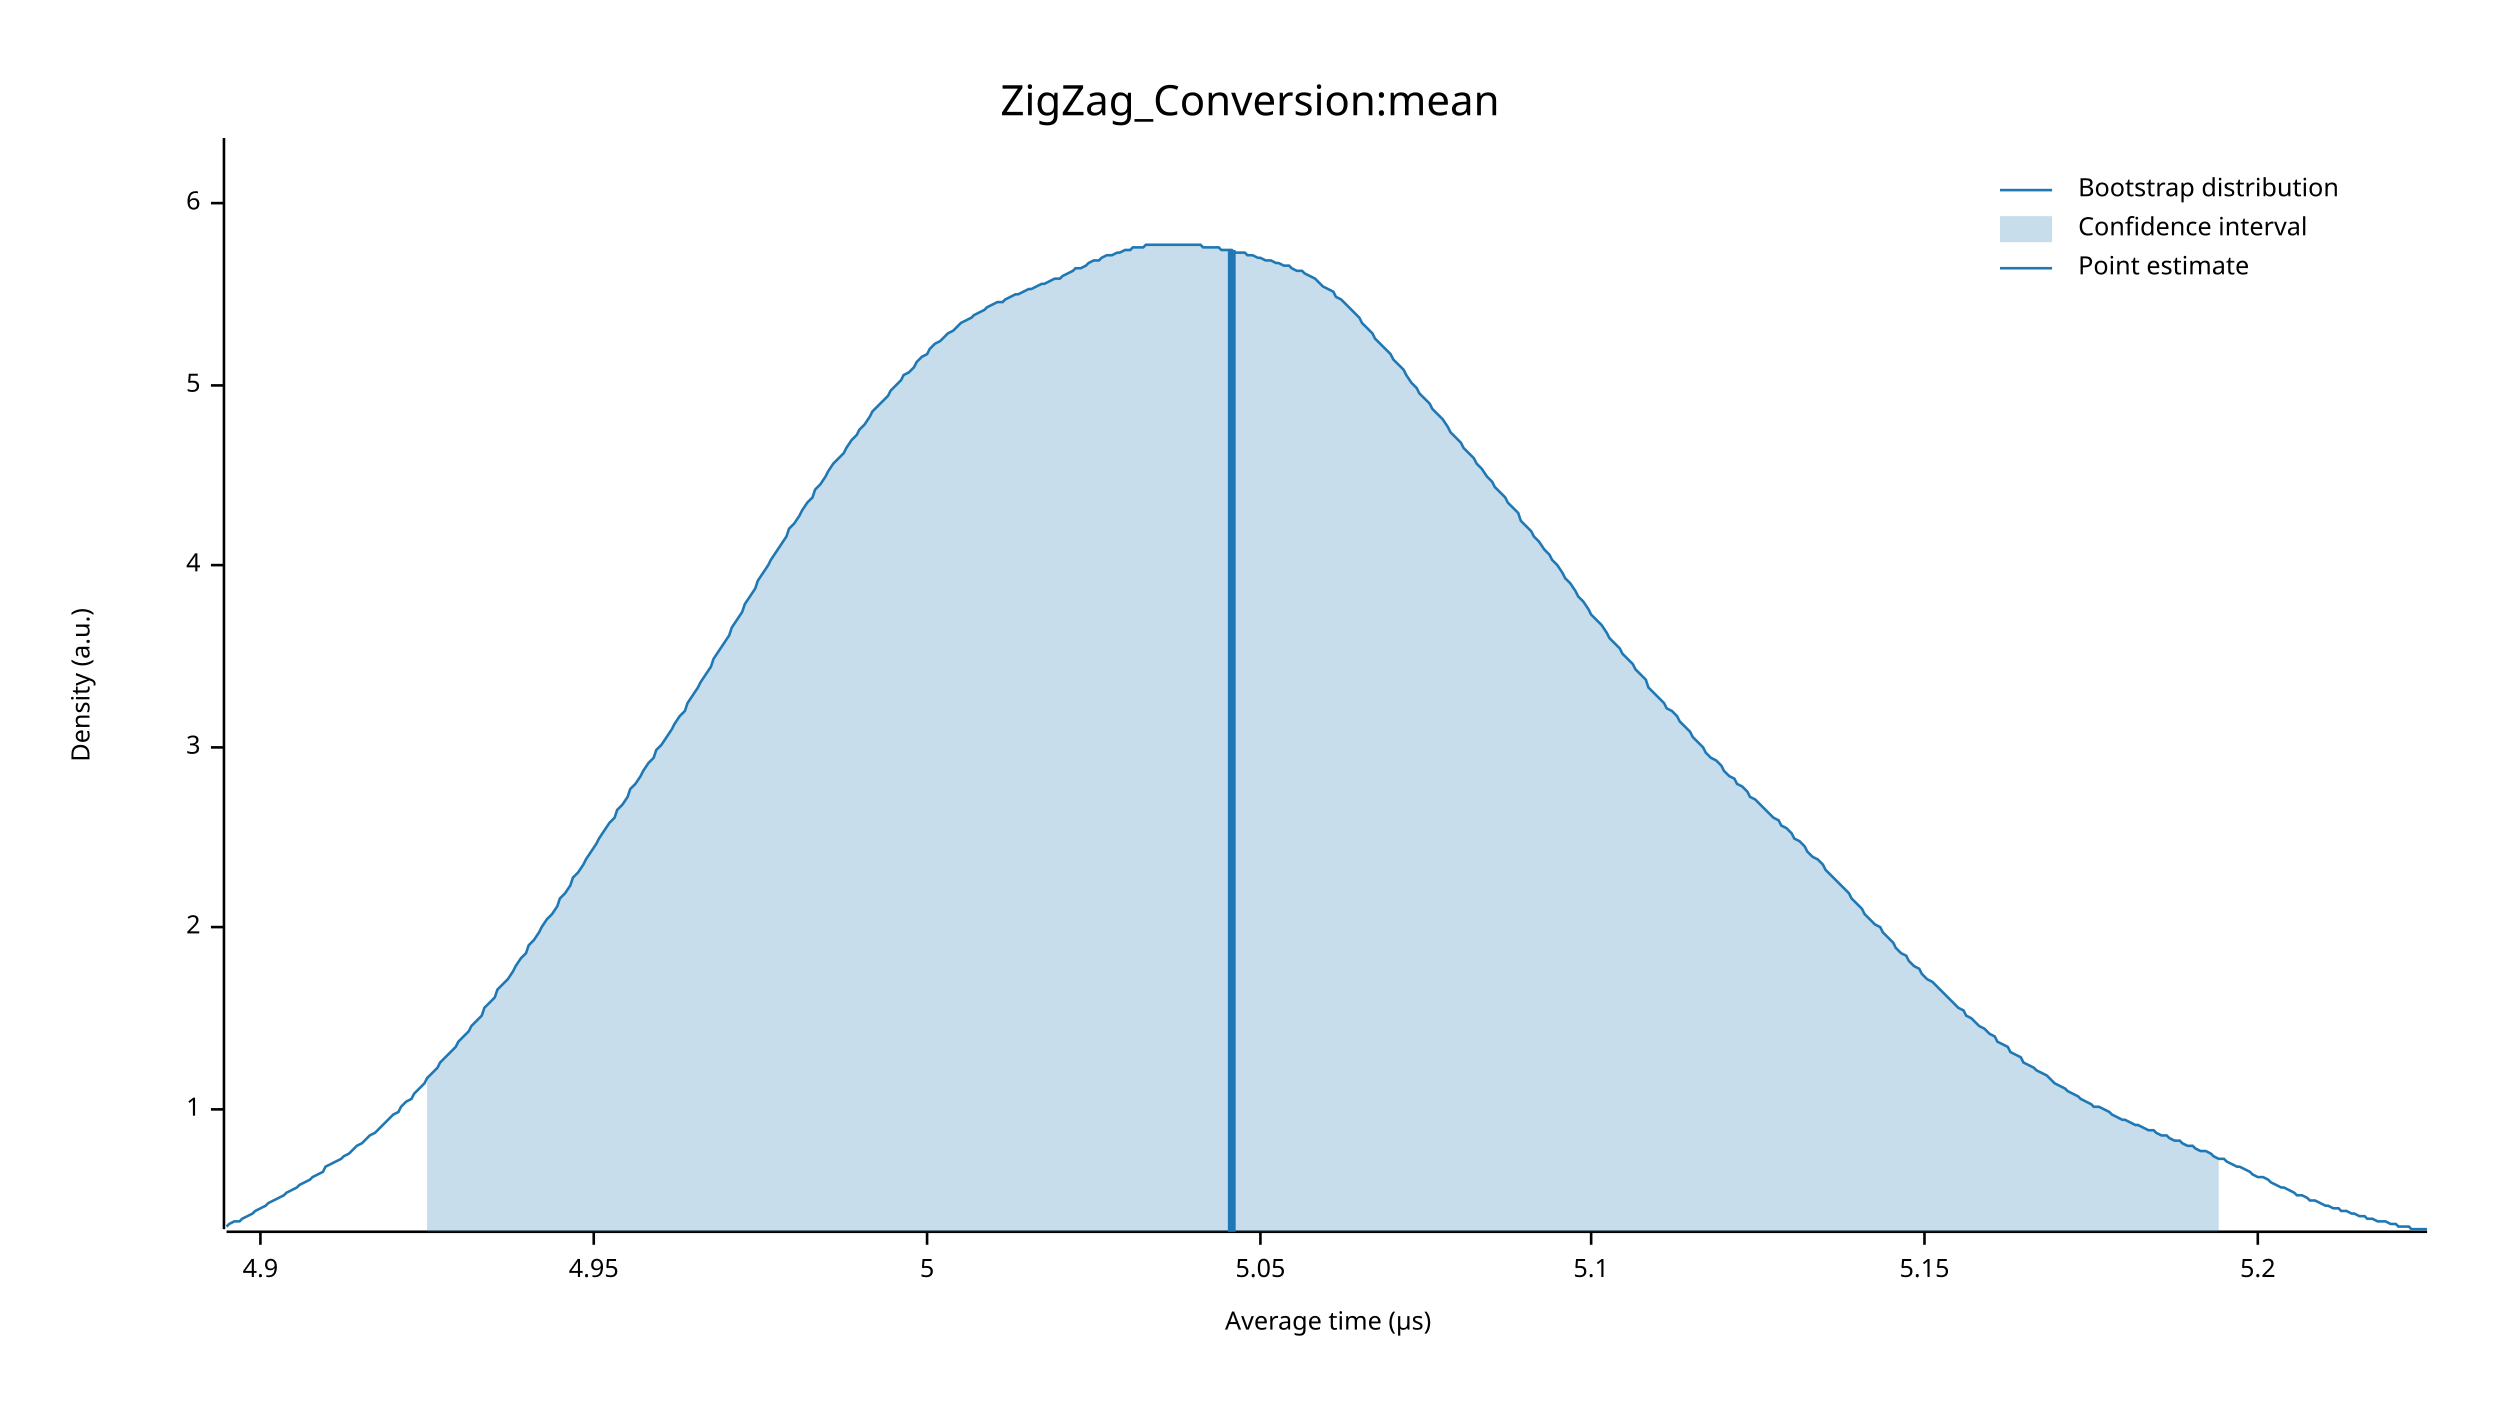
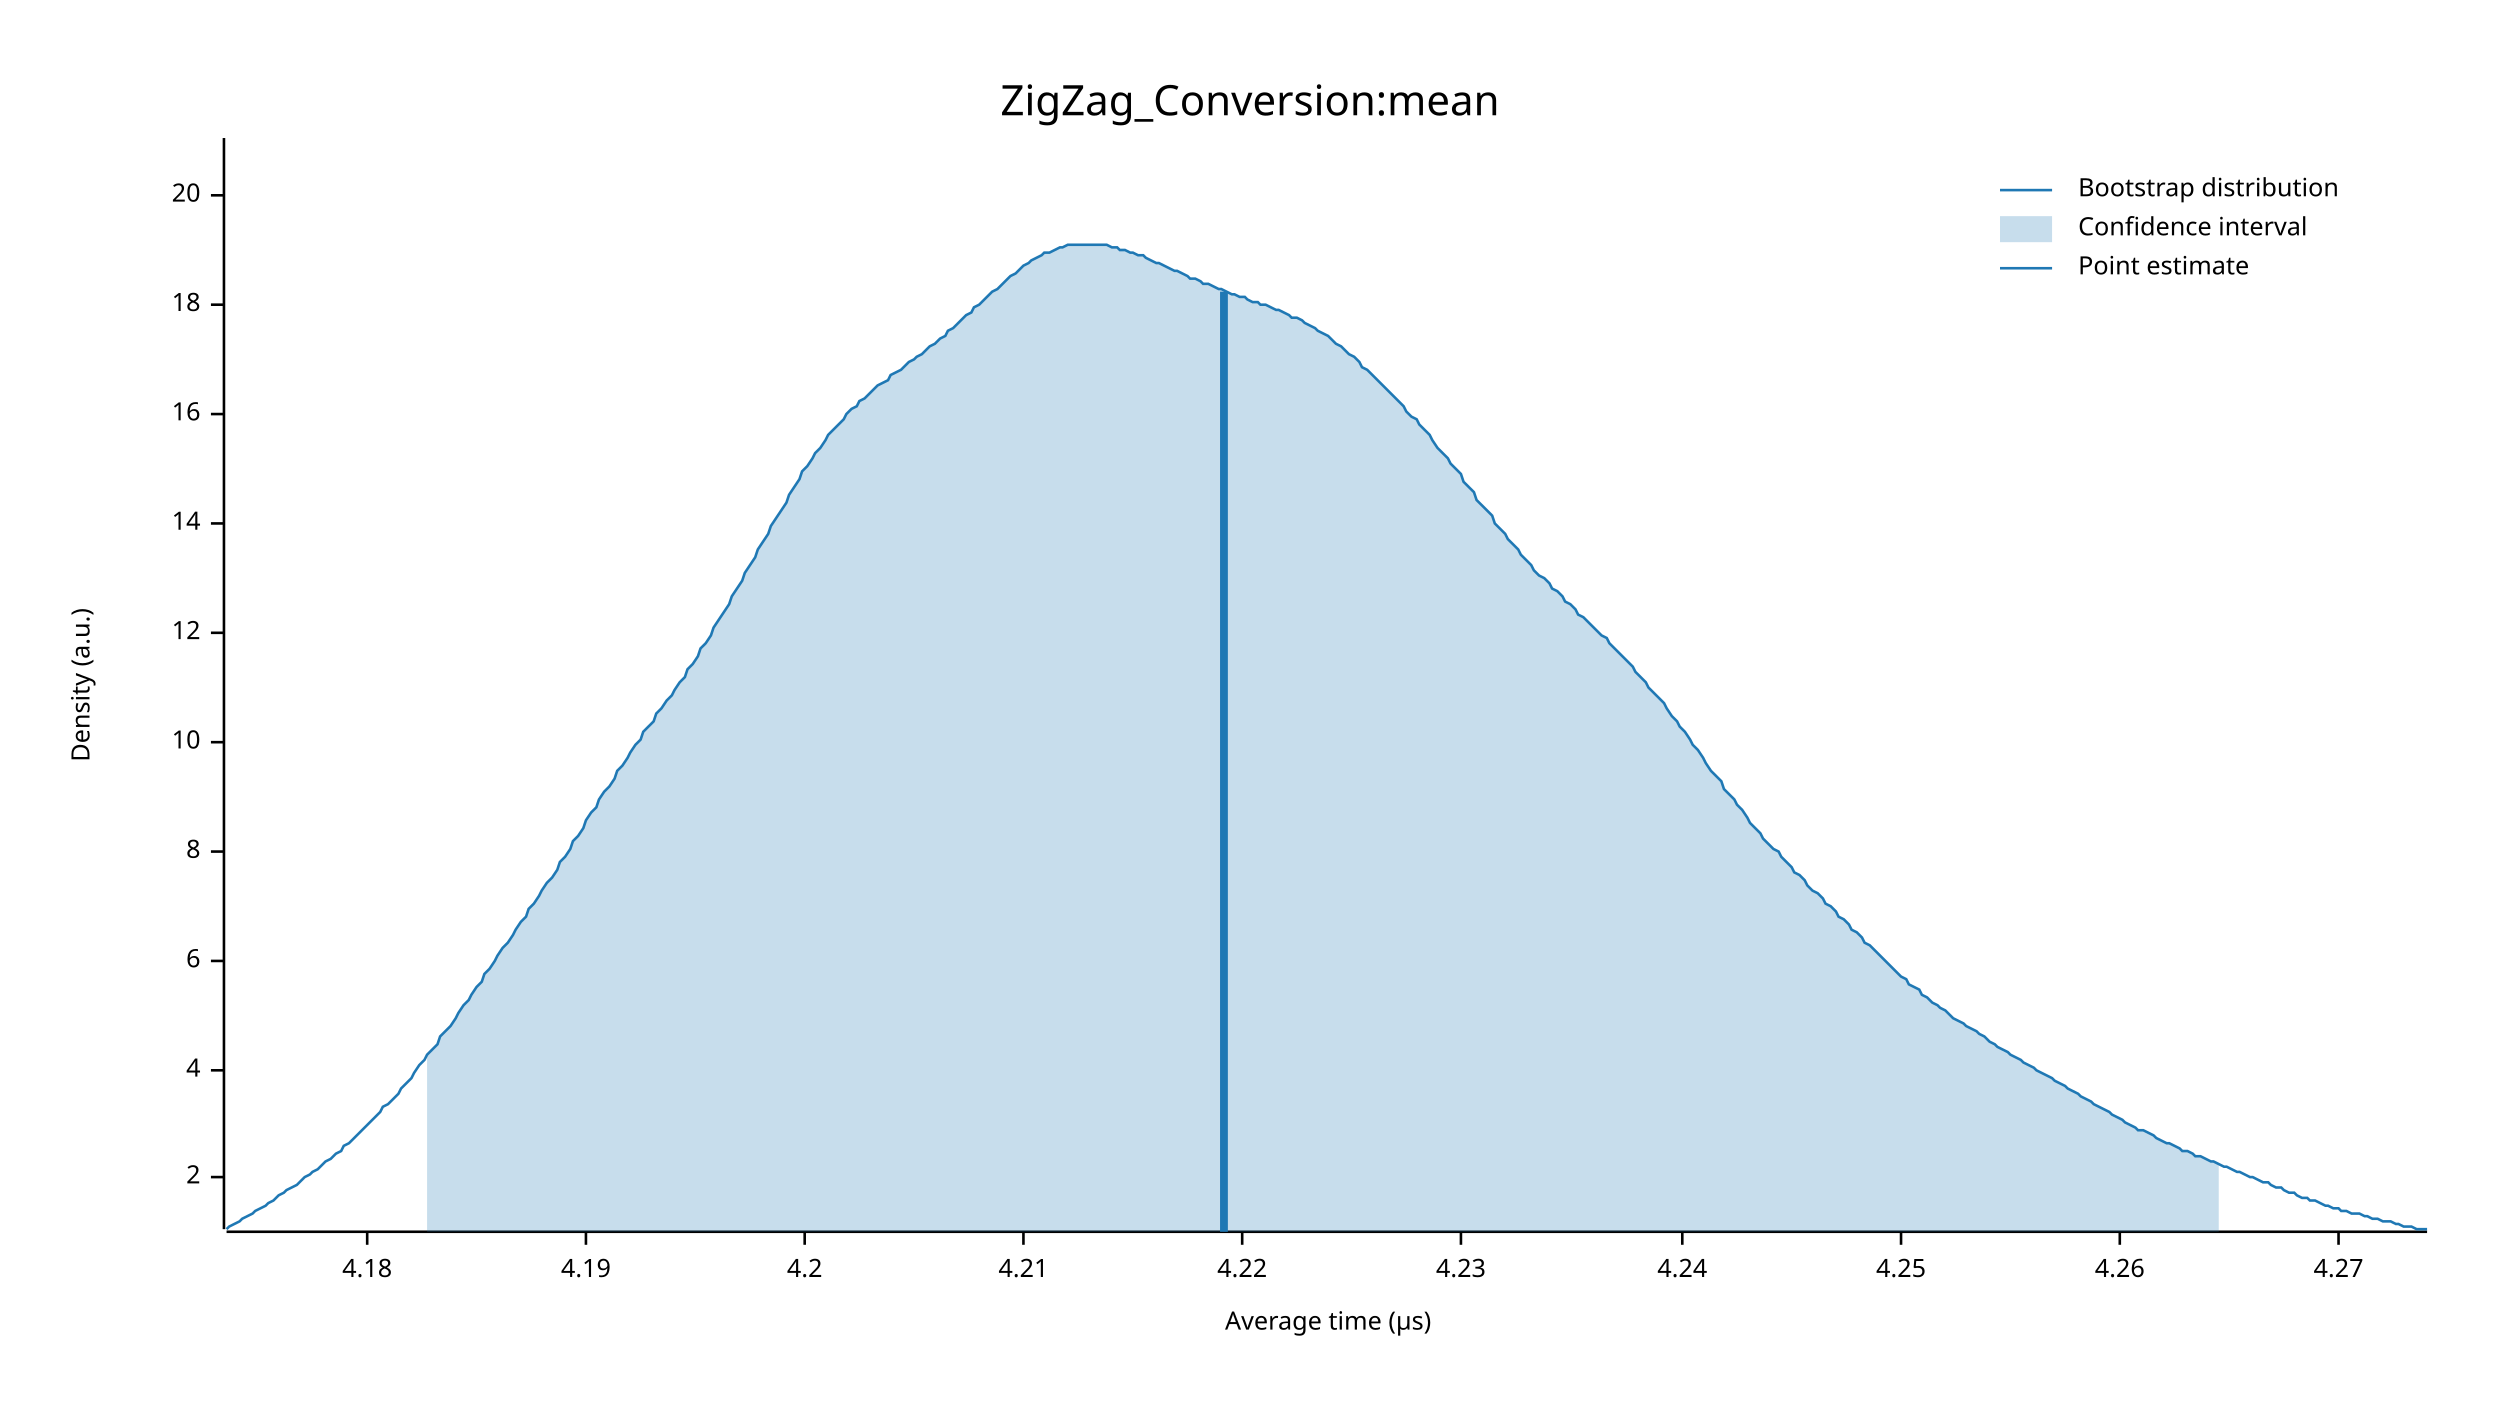
<svg xmlns="http://www.w3.org/2000/svg" width="960" height="540" viewBox="0 0 960 540">
  <text x="480" y="32" dy="0.76em" text-anchor="middle" font-family="sans-serif" font-size="16.129" opacity="1" fill="#000000">
ZigZag_Conversion:mean
</text>
  <text x="27" y="263" dy="0.76em" text-anchor="middle" font-family="sans-serif" font-size="9.677" opacity="1" fill="#000000" transform="rotate(270, 27, 263)">
Density (a.u.)
</text>
  <text x="510" y="513" dy="-0.5ex" text-anchor="middle" font-family="sans-serif" font-size="9.677" opacity="1" fill="#000000">
Average time (µs)
</text>
  <polyline fill="none" opacity="1" stroke="#000000" stroke-width="1" points="86,53 86,472 " />
-   <text x="77" y="426" dy="0.5ex" text-anchor="end" font-family="sans-serif" font-size="9.677" opacity="1" fill="#000000">
- 1
- </text>
-   <polyline fill="none" opacity="1" stroke="#000000" stroke-width="1" points="81,426 86,426 " />
-   <text x="77" y="356" dy="0.5ex" text-anchor="end" font-family="sans-serif" font-size="9.677" opacity="1" fill="#000000">
+   <text x="77" y="452" dy="0.5ex" text-anchor="end" font-family="sans-serif" font-size="9.677" opacity="1" fill="#000000">
2
</text>
-   <polyline fill="none" opacity="1" stroke="#000000" stroke-width="1" points="81,356 86,356 " />
-   <text x="77" y="287" dy="0.5ex" text-anchor="end" font-family="sans-serif" font-size="9.677" opacity="1" fill="#000000">
- 3
- </text>
-   <polyline fill="none" opacity="1" stroke="#000000" stroke-width="1" points="81,287 86,287 " />
-   <text x="77" y="217" dy="0.5ex" text-anchor="end" font-family="sans-serif" font-size="9.677" opacity="1" fill="#000000">
+   <polyline fill="none" opacity="1" stroke="#000000" stroke-width="1" points="81,452 86,452 " />
+   <text x="77" y="411" dy="0.5ex" text-anchor="end" font-family="sans-serif" font-size="9.677" opacity="1" fill="#000000">
4
</text>
-   <polyline fill="none" opacity="1" stroke="#000000" stroke-width="1" points="81,217 86,217 " />
-   <text x="77" y="148" dy="0.5ex" text-anchor="end" font-family="sans-serif" font-size="9.677" opacity="1" fill="#000000">
- 5
- </text>
-   <polyline fill="none" opacity="1" stroke="#000000" stroke-width="1" points="81,148 86,148 " />
-   <text x="77" y="78" dy="0.5ex" text-anchor="end" font-family="sans-serif" font-size="9.677" opacity="1" fill="#000000">
+   <polyline fill="none" opacity="1" stroke="#000000" stroke-width="1" points="81,411 86,411 " />
+   <text x="77" y="369" dy="0.5ex" text-anchor="end" font-family="sans-serif" font-size="9.677" opacity="1" fill="#000000">
6
</text>
-   <polyline fill="none" opacity="1" stroke="#000000" stroke-width="1" points="81,78 86,78 " />
+   <polyline fill="none" opacity="1" stroke="#000000" stroke-width="1" points="81,369 86,369 " />
+   <text x="77" y="327" dy="0.5ex" text-anchor="end" font-family="sans-serif" font-size="9.677" opacity="1" fill="#000000">
+ 8
+ </text>
+   <polyline fill="none" opacity="1" stroke="#000000" stroke-width="1" points="81,327 86,327 " />
+   <text x="77" y="285" dy="0.5ex" text-anchor="end" font-family="sans-serif" font-size="9.677" opacity="1" fill="#000000">
+ 10
+ </text>
+   <polyline fill="none" opacity="1" stroke="#000000" stroke-width="1" points="81,285 86,285 " />
+   <text x="77" y="243" dy="0.5ex" text-anchor="end" font-family="sans-serif" font-size="9.677" opacity="1" fill="#000000">
+ 12
+ </text>
+   <polyline fill="none" opacity="1" stroke="#000000" stroke-width="1" points="81,243 86,243 " />
+   <text x="77" y="201" dy="0.5ex" text-anchor="end" font-family="sans-serif" font-size="9.677" opacity="1" fill="#000000">
+ 14
+ </text>
+   <polyline fill="none" opacity="1" stroke="#000000" stroke-width="1" points="81,201 86,201 " />
+   <text x="77" y="159" dy="0.5ex" text-anchor="end" font-family="sans-serif" font-size="9.677" opacity="1" fill="#000000">
+ 16
+ </text>
+   <polyline fill="none" opacity="1" stroke="#000000" stroke-width="1" points="81,159 86,159 " />
+   <text x="77" y="117" dy="0.5ex" text-anchor="end" font-family="sans-serif" font-size="9.677" opacity="1" fill="#000000">
+ 18
+ </text>
+   <polyline fill="none" opacity="1" stroke="#000000" stroke-width="1" points="81,117 86,117 " />
+   <text x="77" y="75" dy="0.5ex" text-anchor="end" font-family="sans-serif" font-size="9.677" opacity="1" fill="#000000">
+ 20
+ </text>
+   <polyline fill="none" opacity="1" stroke="#000000" stroke-width="1" points="81,75 86,75 " />
  <polyline fill="none" opacity="1" stroke="#000000" stroke-width="1" points="87,473 932,473 " />
-   <text x="100" y="483" dy="0.76em" text-anchor="middle" font-family="sans-serif" font-size="9.677" opacity="1" fill="#000000">
- 4.9
+   <text x="141" y="483" dy="0.76em" text-anchor="middle" font-family="sans-serif" font-size="9.677" opacity="1" fill="#000000">
+ 4.18
</text>
-   <polyline fill="none" opacity="1" stroke="#000000" stroke-width="1" points="100,473 100,478 " />
-   <text x="228" y="483" dy="0.76em" text-anchor="middle" font-family="sans-serif" font-size="9.677" opacity="1" fill="#000000">
- 4.95
+   <polyline fill="none" opacity="1" stroke="#000000" stroke-width="1" points="141,473 141,478 " />
+   <text x="225" y="483" dy="0.76em" text-anchor="middle" font-family="sans-serif" font-size="9.677" opacity="1" fill="#000000">
+ 4.19
</text>
-   <polyline fill="none" opacity="1" stroke="#000000" stroke-width="1" points="228,473 228,478 " />
-   <text x="356" y="483" dy="0.76em" text-anchor="middle" font-family="sans-serif" font-size="9.677" opacity="1" fill="#000000">
- 5
+   <polyline fill="none" opacity="1" stroke="#000000" stroke-width="1" points="225,473 225,478 " />
+   <text x="309" y="483" dy="0.76em" text-anchor="middle" font-family="sans-serif" font-size="9.677" opacity="1" fill="#000000">
+ 4.2
</text>
-   <polyline fill="none" opacity="1" stroke="#000000" stroke-width="1" points="356,473 356,478 " />
-   <text x="484" y="483" dy="0.76em" text-anchor="middle" font-family="sans-serif" font-size="9.677" opacity="1" fill="#000000">
- 5.05
+   <polyline fill="none" opacity="1" stroke="#000000" stroke-width="1" points="309,473 309,478 " />
+   <text x="393" y="483" dy="0.76em" text-anchor="middle" font-family="sans-serif" font-size="9.677" opacity="1" fill="#000000">
+ 4.21
</text>
-   <polyline fill="none" opacity="1" stroke="#000000" stroke-width="1" points="484,473 484,478 " />
-   <text x="611" y="483" dy="0.76em" text-anchor="middle" font-family="sans-serif" font-size="9.677" opacity="1" fill="#000000">
- 5.1
+   <polyline fill="none" opacity="1" stroke="#000000" stroke-width="1" points="393,473 393,478 " />
+   <text x="477" y="483" dy="0.76em" text-anchor="middle" font-family="sans-serif" font-size="9.677" opacity="1" fill="#000000">
+ 4.22
</text>
-   <polyline fill="none" opacity="1" stroke="#000000" stroke-width="1" points="611,473 611,478 " />
-   <text x="739" y="483" dy="0.76em" text-anchor="middle" font-family="sans-serif" font-size="9.677" opacity="1" fill="#000000">
- 5.15
+   <polyline fill="none" opacity="1" stroke="#000000" stroke-width="1" points="477,473 477,478 " />
+   <text x="561" y="483" dy="0.76em" text-anchor="middle" font-family="sans-serif" font-size="9.677" opacity="1" fill="#000000">
+ 4.23
</text>
-   <polyline fill="none" opacity="1" stroke="#000000" stroke-width="1" points="739,473 739,478 " />
-   <text x="867" y="483" dy="0.76em" text-anchor="middle" font-family="sans-serif" font-size="9.677" opacity="1" fill="#000000">
- 5.2
+   <polyline fill="none" opacity="1" stroke="#000000" stroke-width="1" points="561,473 561,478 " />
+   <text x="646" y="483" dy="0.76em" text-anchor="middle" font-family="sans-serif" font-size="9.677" opacity="1" fill="#000000">
+ 4.24
</text>
-   <polyline fill="none" opacity="1" stroke="#000000" stroke-width="1" points="867,473 867,478 " />
-   <polyline fill="none" opacity="1" stroke="#1F78B4" stroke-width="1" points="87,471 88,470 90,469 92,469 93,468 95,467 97,466 98,465 100,464 102,463 103,462 105,461 107,460 109,459 110,458 112,457 114,456 115,455 117,454 119,453 120,452 122,451 124,450 125,448 127,447 129,446 131,445 132,444 134,443 136,441 137,440 139,439 141,437 142,436 144,435 146,433 147,432 149,430 151,428 153,427 154,425 156,423 158,422 159,420 161,418 163,416 164,414 166,412 168,410 169,408 171,406 173,404 175,402 176,400 178,398 180,396 181,394 183,392 185,390 186,387 188,385 190,383 191,380 193,378 195,376 197,373 198,371 200,368 202,366 203,363 205,361 207,358 208,356 210,353 212,351 214,348 215,345 217,343 219,340 220,337 222,335 224,332 225,330 227,327 229,324 230,322 232,319 234,316 236,314 237,311 239,309 241,306 242,303 244,301 246,298 247,296 249,293 251,291 252,288 254,286 256,283 258,280 259,278 261,275 263,273 264,270 266,267 268,264 269,262 271,259 273,256 274,253 276,250 278,247 280,244 281,241 283,238 285,235 286,232 288,229 290,226 291,223 293,220 295,217 296,215 298,212 300,209 302,206 303,203 305,201 307,198 308,196 310,193 312,191 313,188 315,186 317,183 318,181 320,178 322,176 324,174 325,172 327,169 329,167 330,165 332,163 334,160 335,158 337,156 339,154 341,152 342,150 344,148 346,146 347,144 349,143 351,141 352,139 354,137 356,136 357,134 359,132 361,131 363,129 364,128 366,127 368,125 369,124 371,123 373,122 374,121 376,120 378,119 379,118 381,117 383,116 385,116 386,115 388,114 390,113 391,113 393,112 395,111 396,111 398,110 400,109 401,109 403,108 405,107 407,107 408,106 410,105 412,104 413,103 415,103 417,102 418,101 420,100 422,100 423,99 425,98 427,98 429,97 430,97 432,96 434,96 435,95 437,95 439,95 440,94 442,94 444,94 445,94 447,94 449,94 451,94 452,94 454,94 456,94 457,94 459,94 461,94 462,95 464,95 466,95 468,95 469,96 471,96 473,96 474,97 476,97 478,97 479,98 481,98 483,99 484,99 486,100 488,100 490,101 491,101 493,102 495,102 496,103 498,104 500,104 501,105 503,106 505,107 506,108 508,110 510,111 512,112 513,114 515,115 517,117 518,118 520,120 522,122 523,124 525,126 527,128 528,130 530,132 532,134 534,136 535,138 537,140 539,142 540,144 542,147 544,149 545,151 547,153 549,155 550,157 552,159 554,161 556,164 557,166 559,168 561,170 562,172 564,174 566,176 567,178 569,180 571,183 573,185 574,187 576,189 578,191 579,193 581,195 583,197 584,200 586,202 588,204 589,206 591,208 593,211 595,213 596,215 598,217 600,220 601,222 603,224 605,227 606,229 608,231 610,234 611,236 613,238 615,240 617,243 618,245 620,247 622,249 623,251 625,253 627,255 628,257 630,259 632,261 633,264 635,266 637,268 639,270 640,272 642,273 644,275 645,277 647,279 649,281 650,283 652,285 654,287 655,289 657,291 659,292 661,294 662,296 664,298 666,299 667,301 669,302 671,304 672,306 674,307 676,309 677,310 679,312 681,314 683,315 684,317 686,318 688,320 689,322 691,323 693,325 694,327 696,329 698,330 700,332 701,334 703,336 705,338 706,339 708,341 710,343 711,345 713,347 715,349 716,351 718,353 720,355 722,356 723,358 725,360 727,362 728,364 730,366 732,367 733,369 735,371 737,372 738,374 740,376 742,377 744,379 745,380 747,382 749,384 750,385 752,387 754,388 755,390 757,391 759,393 760,394 762,395 764,397 766,398 767,400 769,401 771,402 772,404 774,405 776,406 777,408 779,409 781,410 782,411 784,412 786,413 788,415 789,416 791,417 793,418 794,419 796,420 798,421 799,422 801,423 803,424 804,425 806,425 808,426 810,427 811,428 813,429 815,430 816,430 818,431 820,432 821,432 823,433 825,434 827,434 828,435 830,436 832,436 833,437 835,438 837,438 838,439 840,440 842,440 843,441 845,442 847,442 849,443 850,444 852,445 854,445 855,446 857,447 859,448 860,448 862,449 864,450 865,451 867,452 869,452 871,453 872,454 874,455 876,456 877,456 879,457 881,458 882,459 884,459 886,460 887,461 889,461 891,462 893,463 894,463 896,464 898,464 899,465 901,465 903,466 904,466 906,467 908,467 909,468 911,468 913,469 915,469 916,469 918,470 920,470 921,471 923,471 925,471 926,472 928,472 930,472 932,472 " />
-   <polygon opacity="0.25" fill="#1F78B4" points="164,414 166,412 168,410 169,408 171,406 173,404 175,402 176,400 178,398 180,396 181,394 183,392 185,390 186,387 188,385 190,383 191,380 193,378 195,376 197,373 198,371 200,368 202,366 203,363 205,361 207,358 208,356 210,353 212,351 214,348 215,345 217,343 219,340 220,337 222,335 224,332 225,330 227,327 229,324 230,322 232,319 234,316 236,314 237,311 239,309 241,306 242,303 244,301 246,298 247,296 249,293 251,291 252,288 254,286 256,283 258,280 259,278 261,275 263,273 264,270 266,267 268,264 269,262 271,259 273,256 274,253 276,250 278,247 280,244 281,241 283,238 285,235 286,232 288,229 290,226 291,223 293,220 295,217 296,215 298,212 300,209 302,206 303,203 305,201 307,198 308,196 310,193 312,191 313,188 315,186 317,183 318,181 320,178 322,176 324,174 325,172 327,169 329,167 330,165 332,163 334,160 335,158 337,156 339,154 341,152 342,150 344,148 346,146 347,144 349,143 351,141 352,139 354,137 356,136 357,134 359,132 361,131 363,129 364,128 366,127 368,125 369,124 371,123 373,122 374,121 376,120 378,119 379,118 381,117 383,116 385,116 386,115 388,114 390,113 391,113 393,112 395,111 396,111 398,110 400,109 401,109 403,108 405,107 407,107 408,106 410,105 412,104 413,103 415,103 417,102 418,101 420,100 422,100 423,99 425,98 427,98 429,97 430,97 432,96 434,96 435,95 437,95 439,95 440,94 442,94 444,94 445,94 447,94 449,94 451,94 452,94 454,94 456,94 457,94 459,94 461,94 462,95 464,95 466,95 468,95 469,96 471,96 473,96 474,97 476,97 478,97 479,98 481,98 483,99 484,99 486,100 488,100 490,101 491,101 493,102 495,102 496,103 498,104 500,104 501,105 503,106 505,107 506,108 508,110 510,111 512,112 513,114 515,115 517,117 518,118 520,120 522,122 523,124 525,126 527,128 528,130 530,132 532,134 534,136 535,138 537,140 539,142 540,144 542,147 544,149 545,151 547,153 549,155 550,157 552,159 554,161 556,164 557,166 559,168 561,170 562,172 564,174 566,176 567,178 569,180 571,183 573,185 574,187 576,189 578,191 579,193 581,195 583,197 584,200 586,202 588,204 589,206 591,208 593,211 595,213 596,215 598,217 600,220 601,222 603,224 605,227 606,229 608,231 610,234 611,236 613,238 615,240 617,243 618,245 620,247 622,249 623,251 625,253 627,255 628,257 630,259 632,261 633,264 635,266 637,268 639,270 640,272 642,273 644,275 645,277 647,279 649,281 650,283 652,285 654,287 655,289 657,291 659,292 661,294 662,296 664,298 666,299 667,301 669,302 671,304 672,306 674,307 676,309 677,310 679,312 681,314 683,315 684,317 686,318 688,320 689,322 691,323 693,325 694,327 696,329 698,330 700,332 701,334 703,336 705,338 706,339 708,341 710,343 711,345 713,347 715,349 716,351 718,353 720,355 722,356 723,358 725,360 727,362 728,364 730,366 732,367 733,369 735,371 737,372 738,374 740,376 742,377 744,379 745,380 747,382 749,384 750,385 752,387 754,388 755,390 757,391 759,393 760,394 762,395 764,397 766,398 767,400 769,401 771,402 772,404 774,405 776,406 777,408 779,409 781,410 782,411 784,412 786,413 788,415 789,416 791,417 793,418 794,419 796,420 798,421 799,422 801,423 803,424 804,425 806,425 808,426 810,427 811,428 813,429 815,430 816,430 818,431 820,432 821,432 823,433 825,434 827,434 828,435 830,436 832,436 833,437 835,438 837,438 838,439 840,440 842,440 843,441 845,442 847,442 849,443 850,444 852,445 852,473 164,473 " />
-   <polyline fill="none" opacity="1" stroke="#1F78B4" stroke-width="3" points="473,473 473,96 " />
+   <polyline fill="none" opacity="1" stroke="#000000" stroke-width="1" points="646,473 646,478 " />
+   <text x="730" y="483" dy="0.76em" text-anchor="middle" font-family="sans-serif" font-size="9.677" opacity="1" fill="#000000">
+ 4.25
+ </text>
+   <polyline fill="none" opacity="1" stroke="#000000" stroke-width="1" points="730,473 730,478 " />
+   <text x="814" y="483" dy="0.76em" text-anchor="middle" font-family="sans-serif" font-size="9.677" opacity="1" fill="#000000">
+ 4.26
+ </text>
+   <polyline fill="none" opacity="1" stroke="#000000" stroke-width="1" points="814,473 814,478 " />
+   <text x="898" y="483" dy="0.76em" text-anchor="middle" font-family="sans-serif" font-size="9.677" opacity="1" fill="#000000">
+ 4.27
+ </text>
+   <polyline fill="none" opacity="1" stroke="#000000" stroke-width="1" points="898,473 898,478 " />
+   <polyline fill="none" opacity="1" stroke="#1F78B4" stroke-width="1" points="87,472 88,471 90,470 92,469 93,468 95,467 97,466 98,465 100,464 102,463 103,462 105,461 107,459 109,458 110,457 112,456 114,455 115,454 117,452 119,451 120,450 122,449 124,447 125,446 127,445 129,443 131,442 132,440 134,439 136,437 137,436 139,434 141,432 142,431 144,429 146,427 147,425 149,424 151,422 153,420 154,418 156,416 158,414 159,412 161,409 163,407 164,405 166,403 168,401 169,398 171,396 173,394 175,391 176,389 178,386 180,384 181,382 183,379 185,377 186,374 188,372 190,369 191,367 193,364 195,362 197,359 198,357 200,354 202,352 203,349 205,347 207,344 208,342 210,339 212,337 214,334 215,331 217,329 219,326 220,323 222,321 224,318 225,315 227,312 229,310 230,307 232,304 234,302 236,299 237,296 239,294 241,291 242,289 244,286 246,284 247,281 249,279 251,277 252,274 254,272 256,269 258,267 259,265 261,262 263,260 264,257 266,255 268,252 269,249 271,247 273,244 274,241 276,238 278,235 280,232 281,229 283,226 285,223 286,220 288,217 290,214 291,211 293,208 295,205 296,202 298,199 300,196 302,193 303,190 305,187 307,184 308,181 310,179 312,176 313,174 315,172 317,169 318,167 320,165 322,163 324,161 325,159 327,157 329,156 330,154 332,153 334,151 335,150 337,148 339,147 341,146 342,144 344,143 346,142 347,141 349,139 351,138 352,137 354,136 356,134 357,133 359,132 361,130 363,129 364,127 366,126 368,124 369,123 371,121 373,120 374,118 376,117 378,115 379,114 381,112 383,111 385,109 386,108 388,106 390,105 391,104 393,102 395,101 396,100 398,99 400,98 401,97 403,97 405,96 407,95 408,95 410,94 412,94 413,94 415,94 417,94 418,94 420,94 422,94 423,94 425,94 427,95 429,95 430,96 432,96 434,97 435,97 437,98 439,98 440,99 442,100 444,101 445,101 447,102 449,103 451,104 452,104 454,105 456,106 457,107 459,107 461,108 462,109 464,109 466,110 468,111 469,111 471,112 473,113 474,113 476,114 478,114 479,115 481,116 483,116 484,117 486,117 488,118 490,119 491,119 493,120 495,121 496,122 498,122 500,123 501,124 503,125 505,126 506,127 508,128 510,129 512,131 513,132 515,133 517,135 518,136 520,137 522,139 523,141 525,142 527,144 528,145 530,147 532,149 534,151 535,152 537,154 539,156 540,158 542,160 544,161 545,163 547,165 549,167 550,169 552,172 554,174 556,176 557,178 559,180 561,182 562,185 564,187 566,189 567,192 569,194 571,196 573,198 574,201 576,203 578,205 579,207 581,209 583,211 584,213 586,215 588,217 589,219 591,221 593,222 595,224 596,226 598,227 600,229 601,231 603,232 605,234 606,236 608,237 610,239 611,240 613,242 615,244 617,245 618,247 620,249 622,251 623,252 625,254 627,256 628,258 630,260 632,262 633,264 635,266 637,268 639,270 640,272 642,275 644,277 645,279 647,281 649,284 650,286 652,288 654,291 655,293 657,296 659,298 661,300 662,303 664,305 666,307 667,309 669,311 671,314 672,316 674,318 676,320 677,322 679,324 681,326 683,327 684,329 686,331 688,333 689,335 691,336 693,338 694,340 696,342 698,343 700,345 701,347 703,348 705,350 706,352 708,353 710,355 711,357 713,358 715,360 716,362 718,363 720,365 722,367 723,368 725,370 727,372 728,373 730,375 732,376 733,378 735,379 737,380 738,382 740,383 742,385 744,386 745,387 747,388 749,390 750,391 752,392 754,393 755,394 757,395 759,396 760,397 762,398 764,400 766,401 767,402 769,403 771,404 772,405 774,406 776,407 777,408 779,409 781,410 782,411 784,412 786,413 788,414 789,415 791,416 793,417 794,418 796,419 798,420 799,421 801,422 803,423 804,424 806,425 808,426 810,427 811,428 813,429 815,430 816,431 818,432 820,433 821,434 823,434 825,435 827,436 828,437 830,438 832,439 833,439 835,440 837,441 838,442 840,442 842,443 843,444 845,444 847,445 849,446 850,446 852,447 854,448 855,448 857,449 859,450 860,450 862,451 864,452 865,452 867,453 869,454 871,454 872,455 874,456 876,456 877,457 879,458 881,458 882,459 884,460 886,460 887,461 889,461 891,462 893,463 894,463 896,464 898,464 899,465 901,465 903,466 904,466 906,466 908,467 909,467 911,468 913,468 915,469 916,469 918,469 920,470 921,470 923,471 925,471 926,471 928,472 930,472 932,472 " />
+   <polygon opacity="0.25" fill="#1F78B4" points="164,405 166,403 168,401 169,398 171,396 173,394 175,391 176,389 178,386 180,384 181,382 183,379 185,377 186,374 188,372 190,369 191,367 193,364 195,362 197,359 198,357 200,354 202,352 203,349 205,347 207,344 208,342 210,339 212,337 214,334 215,331 217,329 219,326 220,323 222,321 224,318 225,315 227,312 229,310 230,307 232,304 234,302 236,299 237,296 239,294 241,291 242,289 244,286 246,284 247,281 249,279 251,277 252,274 254,272 256,269 258,267 259,265 261,262 263,260 264,257 266,255 268,252 269,249 271,247 273,244 274,241 276,238 278,235 280,232 281,229 283,226 285,223 286,220 288,217 290,214 291,211 293,208 295,205 296,202 298,199 300,196 302,193 303,190 305,187 307,184 308,181 310,179 312,176 313,174 315,172 317,169 318,167 320,165 322,163 324,161 325,159 327,157 329,156 330,154 332,153 334,151 335,150 337,148 339,147 341,146 342,144 344,143 346,142 347,141 349,139 351,138 352,137 354,136 356,134 357,133 359,132 361,130 363,129 364,127 366,126 368,124 369,123 371,121 373,120 374,118 376,117 378,115 379,114 381,112 383,111 385,109 386,108 388,106 390,105 391,104 393,102 395,101 396,100 398,99 400,98 401,97 403,97 405,96 407,95 408,95 410,94 412,94 413,94 415,94 417,94 418,94 420,94 422,94 423,94 425,94 427,95 429,95 430,96 432,96 434,97 435,97 437,98 439,98 440,99 442,100 444,101 445,101 447,102 449,103 451,104 452,104 454,105 456,106 457,107 459,107 461,108 462,109 464,109 466,110 468,111 469,111 471,112 473,113 474,113 476,114 478,114 479,115 481,116 483,116 484,117 486,117 488,118 490,119 491,119 493,120 495,121 496,122 498,122 500,123 501,124 503,125 505,126 506,127 508,128 510,129 512,131 513,132 515,133 517,135 518,136 520,137 522,139 523,141 525,142 527,144 528,145 530,147 532,149 534,151 535,152 537,154 539,156 540,158 542,160 544,161 545,163 547,165 549,167 550,169 552,172 554,174 556,176 557,178 559,180 561,182 562,185 564,187 566,189 567,192 569,194 571,196 573,198 574,201 576,203 578,205 579,207 581,209 583,211 584,213 586,215 588,217 589,219 591,221 593,222 595,224 596,226 598,227 600,229 601,231 603,232 605,234 606,236 608,237 610,239 611,240 613,242 615,244 617,245 618,247 620,249 622,251 623,252 625,254 627,256 628,258 630,260 632,262 633,264 635,266 637,268 639,270 640,272 642,275 644,277 645,279 647,281 649,284 650,286 652,288 654,291 655,293 657,296 659,298 661,300 662,303 664,305 666,307 667,309 669,311 671,314 672,316 674,318 676,320 677,322 679,324 681,326 683,327 684,329 686,331 688,333 689,335 691,336 693,338 694,340 696,342 698,343 700,345 701,347 703,348 705,350 706,352 708,353 710,355 711,357 713,358 715,360 716,362 718,363 720,365 722,367 723,368 725,370 727,372 728,373 730,375 732,376 733,378 735,379 737,380 738,382 740,383 742,385 744,386 745,387 747,388 749,390 750,391 752,392 754,393 755,394 757,395 759,396 760,397 762,398 764,400 766,401 767,402 769,403 771,404 772,405 774,406 776,407 777,408 779,409 781,410 782,411 784,412 786,413 788,414 789,415 791,416 793,417 794,418 796,419 798,420 799,421 801,422 803,423 804,424 806,425 808,426 810,427 811,428 813,429 815,430 816,431 818,432 820,433 821,434 823,434 825,435 827,436 828,437 830,438 832,439 833,439 835,440 837,441 838,442 840,442 842,443 843,444 845,444 847,445 849,446 850,446 852,447 852,473 164,473 " />
+   <polyline fill="none" opacity="1" stroke="#1F78B4" stroke-width="3" points="470,473 470,112 " />
  <text x="798" y="68" dy="0.76em" text-anchor="start" font-family="sans-serif" font-size="9.677" opacity="1" fill="#000000">
Bootstrap distribution
</text>
  <text x="798" y="83" dy="0.76em" text-anchor="start" font-family="sans-serif" font-size="9.677" opacity="1" fill="#000000">
Confidence interval
</text>
  <text x="798" y="98" dy="0.76em" text-anchor="start" font-family="sans-serif" font-size="9.677" opacity="1" fill="#000000">
Point estimate
</text>
  <polyline fill="none" opacity="1" stroke="#1F78B4" stroke-width="1" points="768,73 788,73 " />
  <rect x="768" y="83" width="20" height="10" opacity="0.25" fill="#1F78B4" stroke="none" />
  <polyline fill="none" opacity="1" stroke="#1F78B4" stroke-width="1" points="768,103 788,103 " />
</svg>
